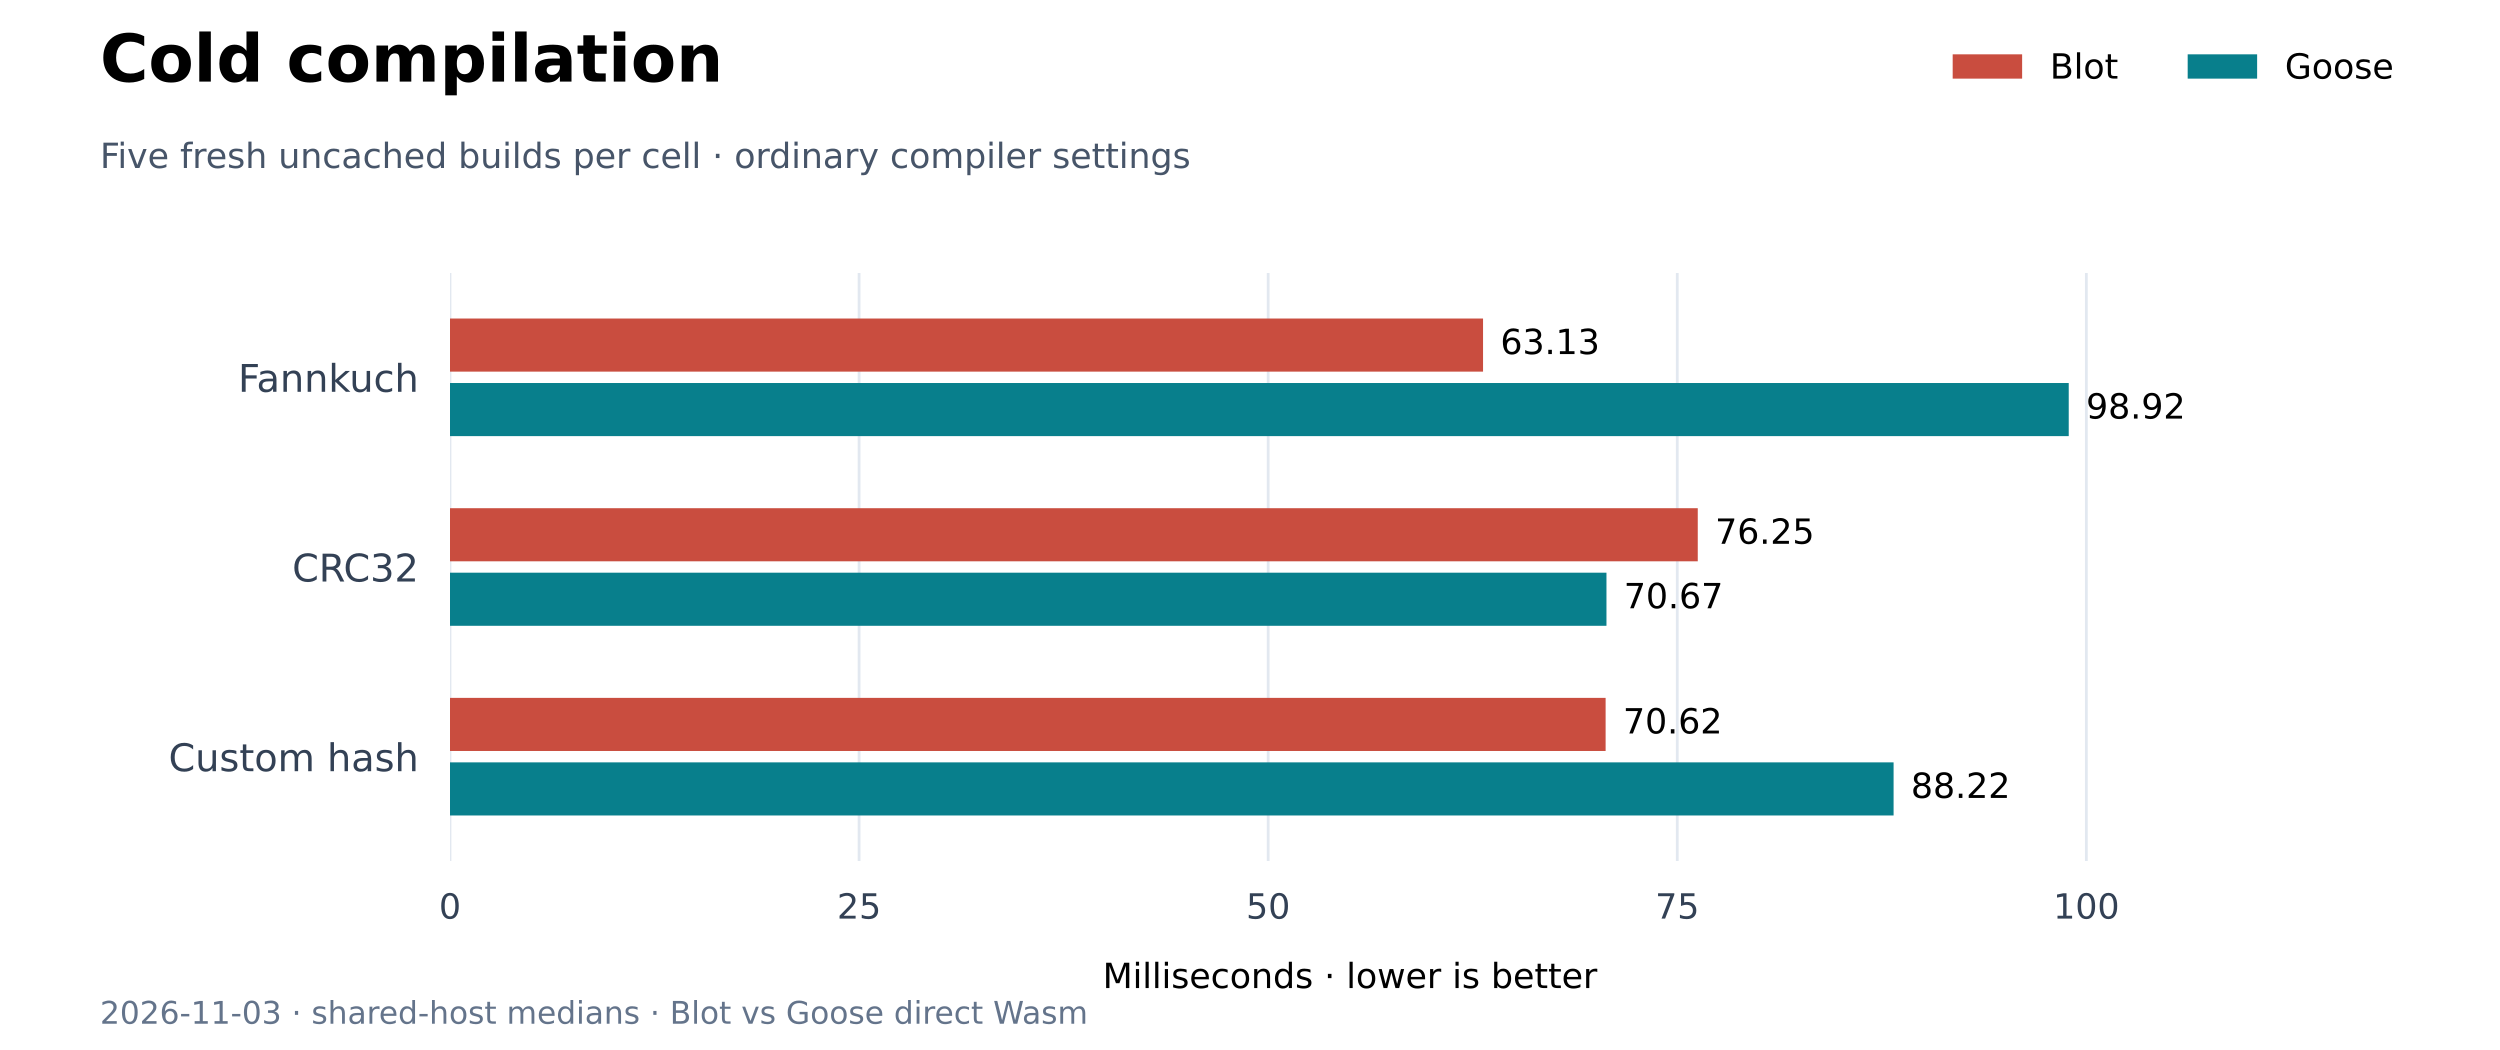
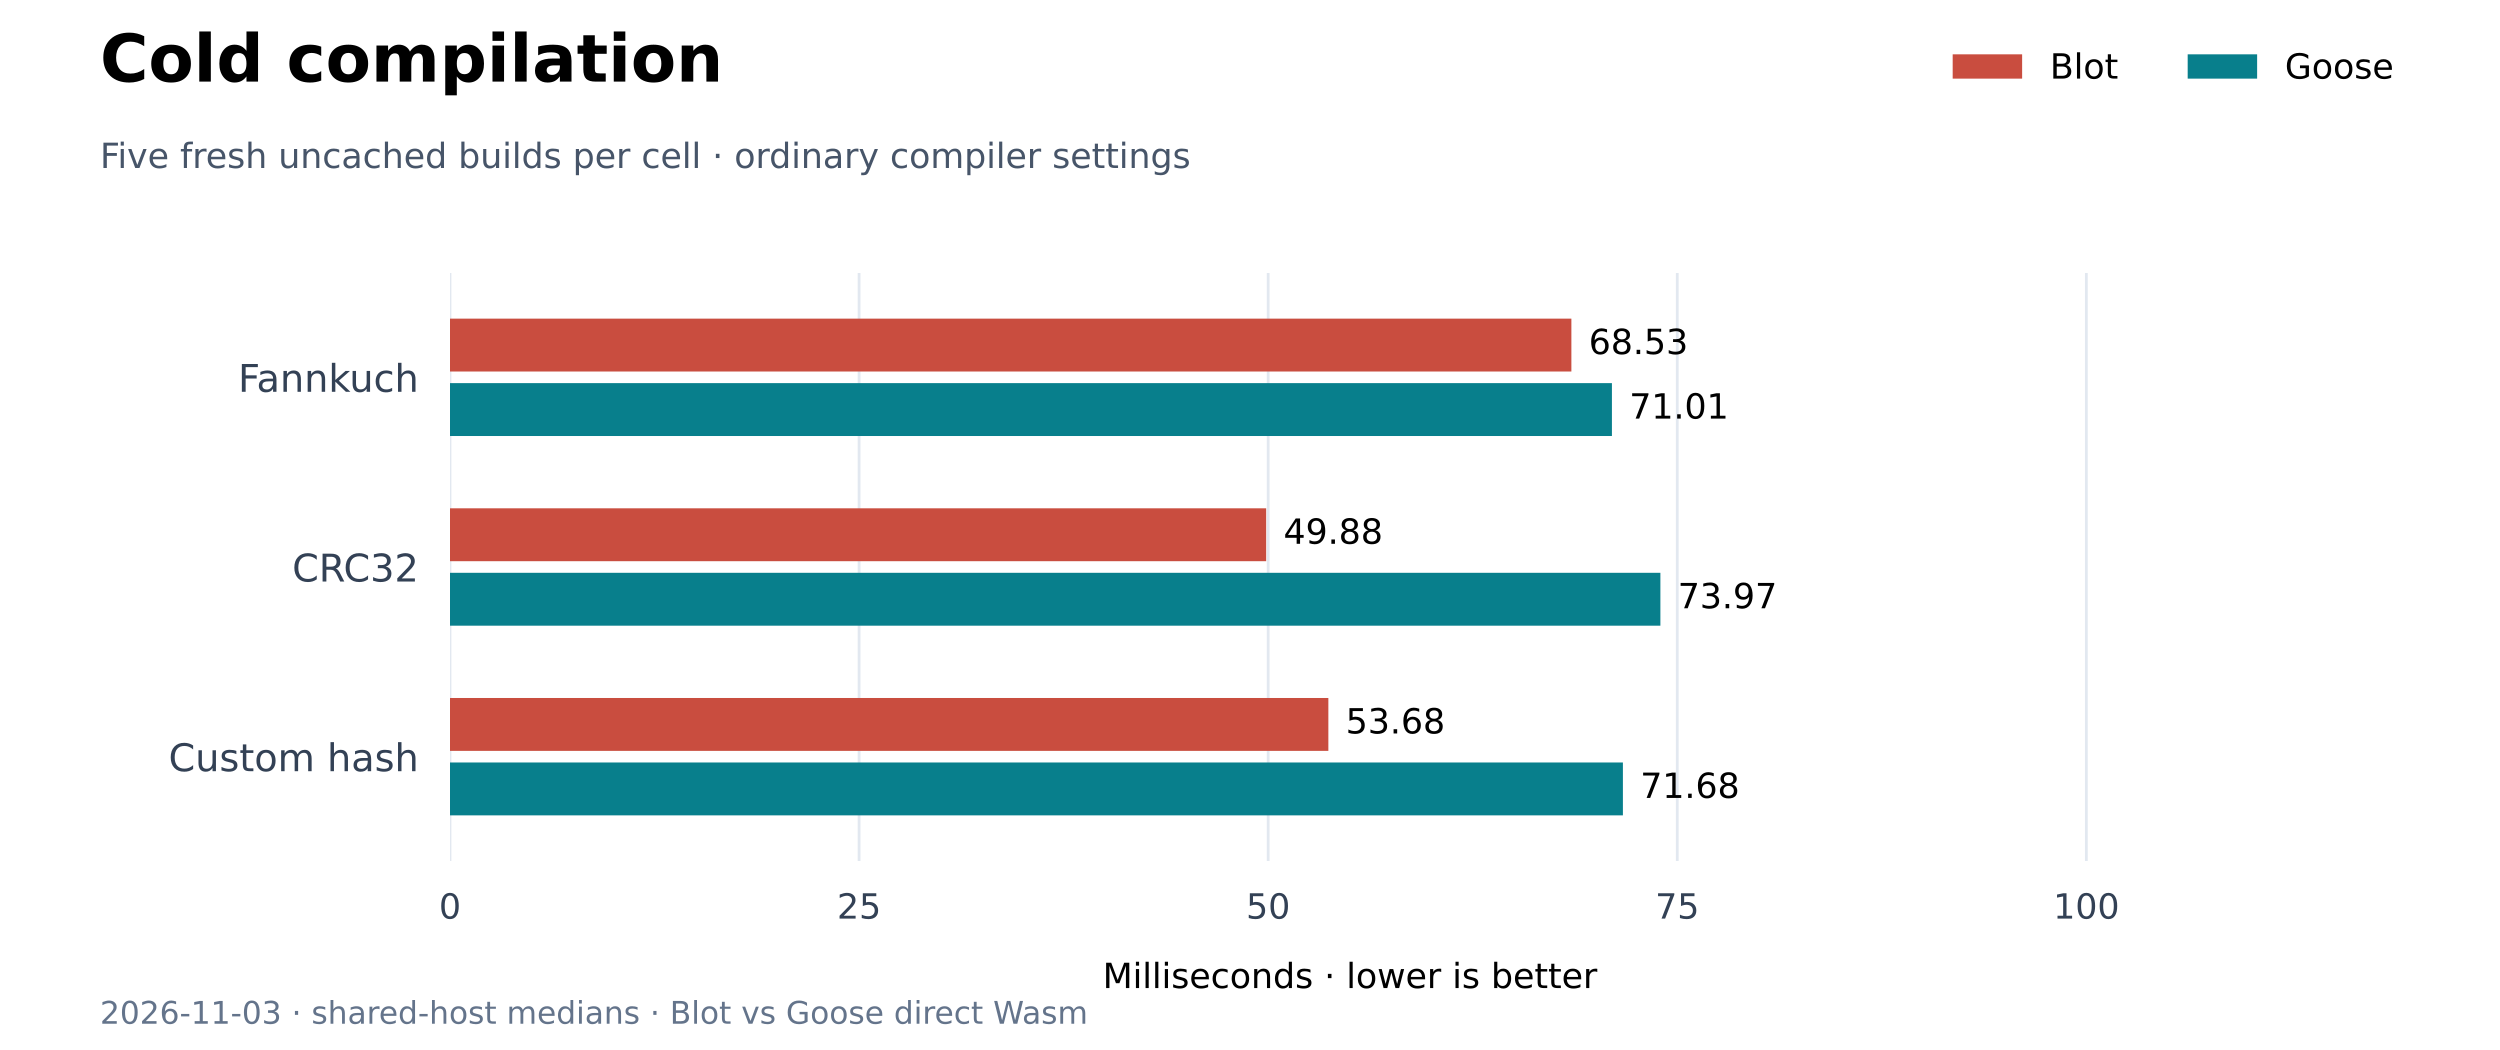
<svg xmlns="http://www.w3.org/2000/svg" width="720pt" height="302.4pt" viewBox="0 0 720 302.4" version="1.1">
  <defs>
-     <style type="text/css">*{stroke-linejoin: round; stroke-linecap: butt}</style>
+     <style type="text/css">
+     * {
+       stroke-linejoin: round;
+       stroke-linecap: butt;
+     }
+     </style>
  </defs>
  <g id="figure_1">
    <g id="patch_1">
      <path d="M 0 302.4 L 720 302.4 L 720 0 L 0 0 z " style="fill: #ffffff" />
    </g>
    <g id="axes_1">
      <g id="patch_2">
        <path d="M 129.6 247.968 L 648 247.968 L 648 78.624 L 129.6 78.624 z " style="fill: #ffffff" />
      </g>
      <g id="matplotlib.axis_1">
        <g id="xtick_1">
          <g id="line2d_1">
            <path d="M 129.6 247.968 L 129.6 78.624 " clip-path="url(#pb34b5c2c9b)" style="fill: none; stroke: #e2e8f0; stroke-width: 0.8; stroke-linecap: square" />
          </g>
          <g id="line2d_2" />
          <g id="text_1">
            <text style="font-size: 10px; font-family: 'DejaVu Sans', 'Bitstream Vera Sans', 'Computer Modern Sans Serif', 'Lucida Grande', 'Verdana', 'Geneva', 'Lucid', 'Arial', 'Helvetica', 'Avant Garde', sans-serif; text-anchor: middle; fill: #334155" x="129.6" y="264.566" transform="rotate(-0 129.6 264.5657)">0</text>
          </g>
        </g>
        <g id="xtick_2">
          <g id="line2d_3">
            <path d="M 247.418 247.968 L 247.418 78.624 " clip-path="url(#pb34b5c2c9b)" style="fill: none; stroke: #e2e8f0; stroke-width: 0.8; stroke-linecap: square" />
          </g>
          <g id="line2d_4" />
          <g id="text_2">
            <text style="font-size: 10px; font-family: 'DejaVu Sans', 'Bitstream Vera Sans', 'Computer Modern Sans Serif', 'Lucida Grande', 'Verdana', 'Geneva', 'Lucid', 'Arial', 'Helvetica', 'Avant Garde', sans-serif; text-anchor: middle; fill: #334155" x="247.418" y="264.566" transform="rotate(-0 247.4182 264.5657)">25</text>
          </g>
        </g>
        <g id="xtick_3">
          <g id="line2d_5">
            <path d="M 365.236 247.968 L 365.236 78.624 " clip-path="url(#pb34b5c2c9b)" style="fill: none; stroke: #e2e8f0; stroke-width: 0.8; stroke-linecap: square" />
          </g>
          <g id="line2d_6" />
          <g id="text_3">
            <text style="font-size: 10px; font-family: 'DejaVu Sans', 'Bitstream Vera Sans', 'Computer Modern Sans Serif', 'Lucida Grande', 'Verdana', 'Geneva', 'Lucid', 'Arial', 'Helvetica', 'Avant Garde', sans-serif; text-anchor: middle; fill: #334155" x="365.236" y="264.566" transform="rotate(-0 365.2364 264.5657)">50</text>
          </g>
        </g>
        <g id="xtick_4">
          <g id="line2d_7">
            <path d="M 483.055 247.968 L 483.055 78.624 " clip-path="url(#pb34b5c2c9b)" style="fill: none; stroke: #e2e8f0; stroke-width: 0.8; stroke-linecap: square" />
          </g>
          <g id="line2d_8" />
          <g id="text_4">
            <text style="font-size: 10px; font-family: 'DejaVu Sans', 'Bitstream Vera Sans', 'Computer Modern Sans Serif', 'Lucida Grande', 'Verdana', 'Geneva', 'Lucid', 'Arial', 'Helvetica', 'Avant Garde', sans-serif; text-anchor: middle; fill: #334155" x="483.055" y="264.566" transform="rotate(-0 483.0545 264.5657)">75</text>
          </g>
        </g>
        <g id="xtick_5">
          <g id="line2d_9">
            <path d="M 600.873 247.968 L 600.873 78.624 " clip-path="url(#pb34b5c2c9b)" style="fill: none; stroke: #e2e8f0; stroke-width: 0.8; stroke-linecap: square" />
          </g>
          <g id="line2d_10" />
          <g id="text_5">
            <text style="font-size: 10px; font-family: 'DejaVu Sans', 'Bitstream Vera Sans', 'Computer Modern Sans Serif', 'Lucida Grande', 'Verdana', 'Geneva', 'Lucid', 'Arial', 'Helvetica', 'Avant Garde', sans-serif; text-anchor: middle; fill: #334155" x="600.873" y="264.566" transform="rotate(-0 600.8727 264.5657)">100</text>
          </g>
        </g>
        <g id="text_6">
          <text style="font-size: 10px; font-family: 'DejaVu Sans', 'Bitstream Vera Sans', 'Computer Modern Sans Serif', 'Lucida Grande', 'Verdana', 'Geneva', 'Lucid', 'Arial', 'Helvetica', 'Avant Garde', sans-serif; text-anchor: middle" x="388.8" y="284.566" transform="rotate(-0 388.8 284.5664)">Milliseconds · lower is better</text>
        </g>
      </g>
      <g id="matplotlib.axis_2">
        <g id="ytick_1">
          <g id="line2d_11" />
          <g id="text_7">
            <text style="font-size: 11px; font-family: 'DejaVu Sans', 'Bitstream Vera Sans', 'Computer Modern Sans Serif', 'Lucida Grande', 'Verdana', 'Geneva', 'Lucid', 'Arial', 'Helvetica', 'Avant Garde', sans-serif; text-anchor: end; fill: #334155" x="120.6" y="112.848" transform="rotate(-0 120.6 112.848)">Fannkuch</text>
          </g>
        </g>
        <g id="ytick_2">
          <g id="line2d_12" />
          <g id="text_8">
            <text style="font-size: 11px; font-family: 'DejaVu Sans', 'Bitstream Vera Sans', 'Computer Modern Sans Serif', 'Lucida Grande', 'Verdana', 'Geneva', 'Lucid', 'Arial', 'Helvetica', 'Avant Garde', sans-serif; text-anchor: end; fill: #334155" x="120.6" y="167.475" transform="rotate(-0 120.6 167.4747)">CRC32</text>
          </g>
        </g>
        <g id="ytick_3">
          <g id="line2d_13" />
          <g id="text_9">
            <text style="font-size: 11px; font-family: 'DejaVu Sans', 'Bitstream Vera Sans', 'Computer Modern Sans Serif', 'Lucida Grande', 'Verdana', 'Geneva', 'Lucid', 'Arial', 'Helvetica', 'Avant Garde', sans-serif; text-anchor: end; fill: #334155" x="120.6" y="222.102" transform="rotate(-0 120.6 222.1022)">Custom hash</text>
          </g>
        </g>
      </g>
      <g id="patch_3">
-         <path d="M 129.6 91.735 L 427.118 91.735 L 427.118 107.03 L 129.6 107.03 z " clip-path="url(#pb34b5c2c9b)" style="fill: #c94d3f" />
+         <path d="M 129.6 91.767 L 452.558 91.767 L 452.558 106.997 L 129.6 106.997 z " clip-path="url(#pb34b5c2c9b)" style="fill: #c94d3f" />
      </g>
      <g id="patch_4">
-         <path d="M 129.6 146.362 L 488.955 146.362 L 488.955 161.657 L 129.6 161.657 z " clip-path="url(#pb34b5c2c9b)" style="fill: #c94d3f" />
+         <path d="M 129.6 146.394 L 364.654 146.394 L 364.654 161.624 L 129.6 161.624 z " clip-path="url(#pb34b5c2c9b)" style="fill: #c94d3f" />
      </g>
      <g id="patch_5">
-         <path d="M 129.6 200.989 L 462.417 200.989 L 462.417 216.284 L 129.6 216.284 z " clip-path="url(#pb34b5c2c9b)" style="fill: #c94d3f" />
+         <path d="M 129.6 201.021 L 382.568 201.021 L 382.568 216.252 L 129.6 216.252 z " clip-path="url(#pb34b5c2c9b)" style="fill: #c94d3f" />
      </g>
      <g id="patch_6">
-         <path d="M 129.6 110.308 L 595.794 110.308 L 595.794 125.603 L 129.6 125.603 z " clip-path="url(#pb34b5c2c9b)" style="fill: #087f8c" />
+         <path d="M 129.6 110.34 L 464.233 110.34 L 464.233 125.571 L 129.6 125.571 z " clip-path="url(#pb34b5c2c9b)" style="fill: #087f8c" />
      </g>
      <g id="patch_7">
-         <path d="M 129.6 164.935 L 462.662 164.935 L 462.662 180.23 L 129.6 180.23 z " clip-path="url(#pb34b5c2c9b)" style="fill: #087f8c" />
+         <path d="M 129.6 164.968 L 478.191 164.968 L 478.191 180.198 L 129.6 180.198 z " clip-path="url(#pb34b5c2c9b)" style="fill: #087f8c" />
      </g>
      <g id="patch_8">
-         <path d="M 129.6 219.562 L 545.353 219.562 L 545.353 234.857 L 129.6 234.857 z " clip-path="url(#pb34b5c2c9b)" style="fill: #087f8c" />
+         <path d="M 129.6 219.595 L 467.396 219.595 L 467.396 234.825 L 129.6 234.825 z " clip-path="url(#pb34b5c2c9b)" style="fill: #087f8c" />
      </g>
      <g id="text_10">
-         <text style="font-size: 10px; font-family: 'DejaVu Sans', 'Bitstream Vera Sans', 'Computer Modern Sans Serif', 'Lucida Grande', 'Verdana', 'Geneva', 'Lucid', 'Arial', 'Helvetica', 'Avant Garde', sans-serif; text-anchor: start" x="432.118" y="101.98" transform="rotate(-0 432.1177 101.98)">63.13</text>
+         <text style="font-size: 10px; font-family: 'DejaVu Sans', 'Bitstream Vera Sans', 'Computer Modern Sans Serif', 'Lucida Grande', 'Verdana', 'Geneva', 'Lucid', 'Arial', 'Helvetica', 'Avant Garde', sans-serif; text-anchor: start" x="457.558" y="101.98" transform="rotate(-0 457.558 101.98)">68.53</text>
      </g>
      <g id="text_11">
-         <text style="font-size: 10px; font-family: 'DejaVu Sans', 'Bitstream Vera Sans', 'Computer Modern Sans Serif', 'Lucida Grande', 'Verdana', 'Geneva', 'Lucid', 'Arial', 'Helvetica', 'Avant Garde', sans-serif; text-anchor: start" x="493.955" y="156.607" transform="rotate(-0 493.9551 156.607)">76.25</text>
+         <text style="font-size: 10px; font-family: 'DejaVu Sans', 'Bitstream Vera Sans', 'Computer Modern Sans Serif', 'Lucida Grande', 'Verdana', 'Geneva', 'Lucid', 'Arial', 'Helvetica', 'Avant Garde', sans-serif; text-anchor: start" x="369.654" y="156.607" transform="rotate(-0 369.6537 156.607)">49.88</text>
      </g>
      <g id="text_12">
-         <text style="font-size: 10px; font-family: 'DejaVu Sans', 'Bitstream Vera Sans', 'Computer Modern Sans Serif', 'Lucida Grande', 'Verdana', 'Geneva', 'Lucid', 'Arial', 'Helvetica', 'Avant Garde', sans-serif; text-anchor: start" x="467.417" y="211.234" transform="rotate(-0 467.4172 211.2341)">70.62</text>
+         <text style="font-size: 10px; font-family: 'DejaVu Sans', 'Bitstream Vera Sans', 'Computer Modern Sans Serif', 'Lucida Grande', 'Verdana', 'Geneva', 'Lucid', 'Arial', 'Helvetica', 'Avant Garde', sans-serif; text-anchor: start" x="387.568" y="211.234" transform="rotate(-0 387.568 211.2341)">53.68</text>
      </g>
      <g id="text_13">
-         <text style="font-size: 10px; font-family: 'DejaVu Sans', 'Bitstream Vera Sans', 'Computer Modern Sans Serif', 'Lucida Grande', 'Verdana', 'Geneva', 'Lucid', 'Arial', 'Helvetica', 'Avant Garde', sans-serif; text-anchor: start" x="600.794" y="120.553" transform="rotate(-0 600.7936 120.5532)">98.92</text>
+         <text style="font-size: 10px; font-family: 'DejaVu Sans', 'Bitstream Vera Sans', 'Computer Modern Sans Serif', 'Lucida Grande', 'Verdana', 'Geneva', 'Lucid', 'Arial', 'Helvetica', 'Avant Garde', sans-serif; text-anchor: start" x="469.233" y="120.553" transform="rotate(-0 469.233 120.5532)">71.01</text>
      </g>
      <g id="text_14">
-         <text style="font-size: 10px; font-family: 'DejaVu Sans', 'Bitstream Vera Sans', 'Computer Modern Sans Serif', 'Lucida Grande', 'Verdana', 'Geneva', 'Lucid', 'Arial', 'Helvetica', 'Avant Garde', sans-serif; text-anchor: start" x="467.662" y="175.18" transform="rotate(-0 467.6622 175.1803)">70.67</text>
+         <text style="font-size: 10px; font-family: 'DejaVu Sans', 'Bitstream Vera Sans', 'Computer Modern Sans Serif', 'Lucida Grande', 'Verdana', 'Geneva', 'Lucid', 'Arial', 'Helvetica', 'Avant Garde', sans-serif; text-anchor: start" x="483.191" y="175.18" transform="rotate(-0 483.1907 175.1803)">73.97</text>
      </g>
      <g id="text_15">
-         <text style="font-size: 10px; font-family: 'DejaVu Sans', 'Bitstream Vera Sans', 'Computer Modern Sans Serif', 'Lucida Grande', 'Verdana', 'Geneva', 'Lucid', 'Arial', 'Helvetica', 'Avant Garde', sans-serif; text-anchor: start" x="550.353" y="229.807" transform="rotate(-0 550.3534 229.8074)">88.22</text>
+         <text style="font-size: 10px; font-family: 'DejaVu Sans', 'Bitstream Vera Sans', 'Computer Modern Sans Serif', 'Lucida Grande', 'Verdana', 'Geneva', 'Lucid', 'Arial', 'Helvetica', 'Avant Garde', sans-serif; text-anchor: start" x="472.396" y="229.807" transform="rotate(-0 472.3957 229.8074)">71.68</text>
      </g>
    </g>
    <g id="text_16">
      <text style="font-weight: 700; font-size: 19px; font-family: 'DejaVu Sans', 'Bitstream Vera Sans', 'Computer Modern Sans Serif', 'Lucida Grande', 'Verdana', 'Geneva', 'Lucid', 'Arial', 'Helvetica', 'Avant Garde', sans-serif; text-anchor: start" x="28.8" y="23.509" transform="rotate(-0 28.8 23.50903)">Cold compilation</text>
    </g>
    <g id="text_17">
      <text style="font-size: 10px; font-family: 'DejaVu Sans', 'Bitstream Vera Sans', 'Computer Modern Sans Serif', 'Lucida Grande', 'Verdana', 'Geneva', 'Lucid', 'Arial', 'Helvetica', 'Avant Garde', sans-serif; text-anchor: start; fill: #475569" x="28.8" y="48.384" transform="rotate(-0 28.8 48.384)">Five fresh uncached builds per cell · ordinary compiler settings</text>
    </g>
    <g id="text_18">
      <text style="font-size: 9px; font-family: 'DejaVu Sans', 'Bitstream Vera Sans', 'Computer Modern Sans Serif', 'Lucida Grande', 'Verdana', 'Geneva', 'Lucid', 'Arial', 'Helvetica', 'Avant Garde', sans-serif; text-anchor: start; fill: #64748b" x="28.8" y="294.84" transform="rotate(-0 28.8 294.84)">2026-11-03 · shared-host medians · Blot vs Goose direct Wasm</text>
    </g>
    <g id="legend_1">
      <g id="patch_9">
        <path d="M 562.373 22.646 L 582.373 22.646 L 582.373 15.646 L 562.373 15.646 z " style="fill: #c94d3f" />
      </g>
      <g id="text_19">
        <text style="font-size: 10px; font-family: 'DejaVu Sans', 'Bitstream Vera Sans', 'Computer Modern Sans Serif', 'Lucida Grande', 'Verdana', 'Geneva', 'Lucid', 'Arial', 'Helvetica', 'Avant Garde', sans-serif; text-anchor: start" x="590.373" y="22.646" transform="rotate(-0 590.3734 22.64644)">Blot</text>
      </g>
      <g id="patch_10">
        <path d="M 630.052 22.646 L 650.052 22.646 L 650.052 15.646 L 630.052 15.646 z " style="fill: #087f8c" />
      </g>
      <g id="text_20">
        <text style="font-size: 10px; font-family: 'DejaVu Sans', 'Bitstream Vera Sans', 'Computer Modern Sans Serif', 'Lucida Grande', 'Verdana', 'Geneva', 'Lucid', 'Arial', 'Helvetica', 'Avant Garde', sans-serif; text-anchor: start" x="658.052" y="22.646" transform="rotate(-0 658.0516 22.64644)">Goose</text>
      </g>
    </g>
  </g>
  <defs>
    <clipPath id="pb34b5c2c9b">
      <rect x="129.6" y="78.624" width="518.4" height="169.344" />
    </clipPath>
  </defs>
</svg>
